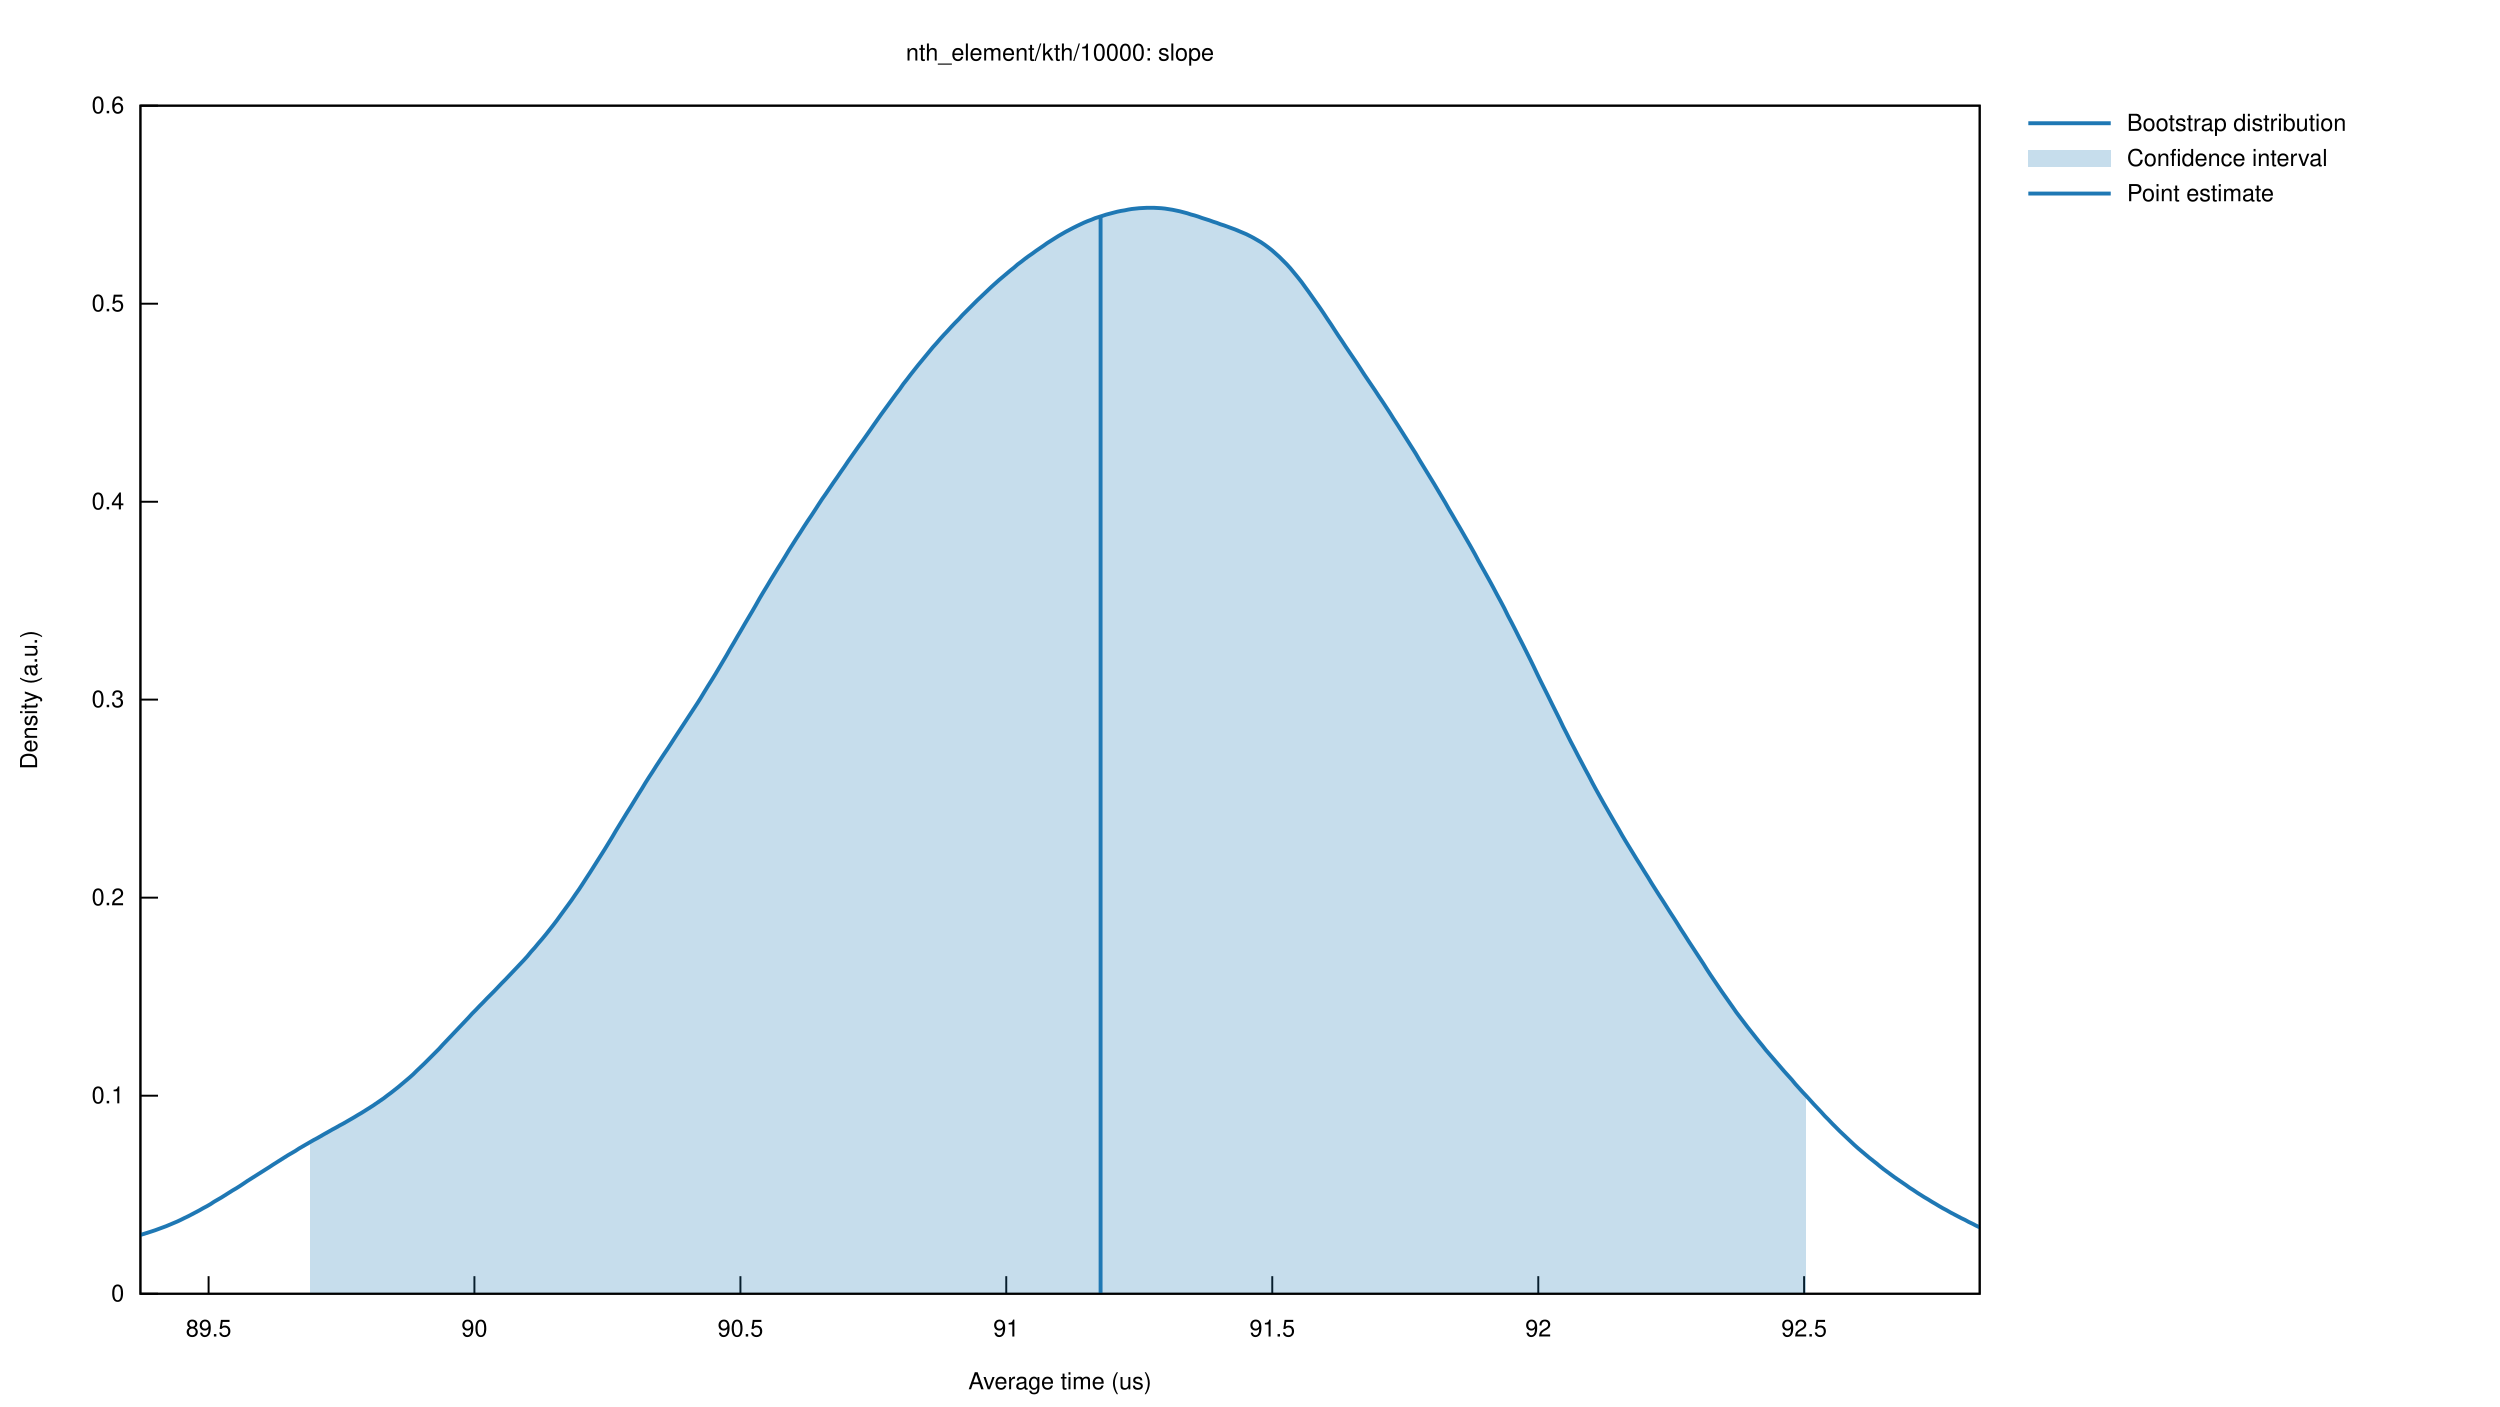
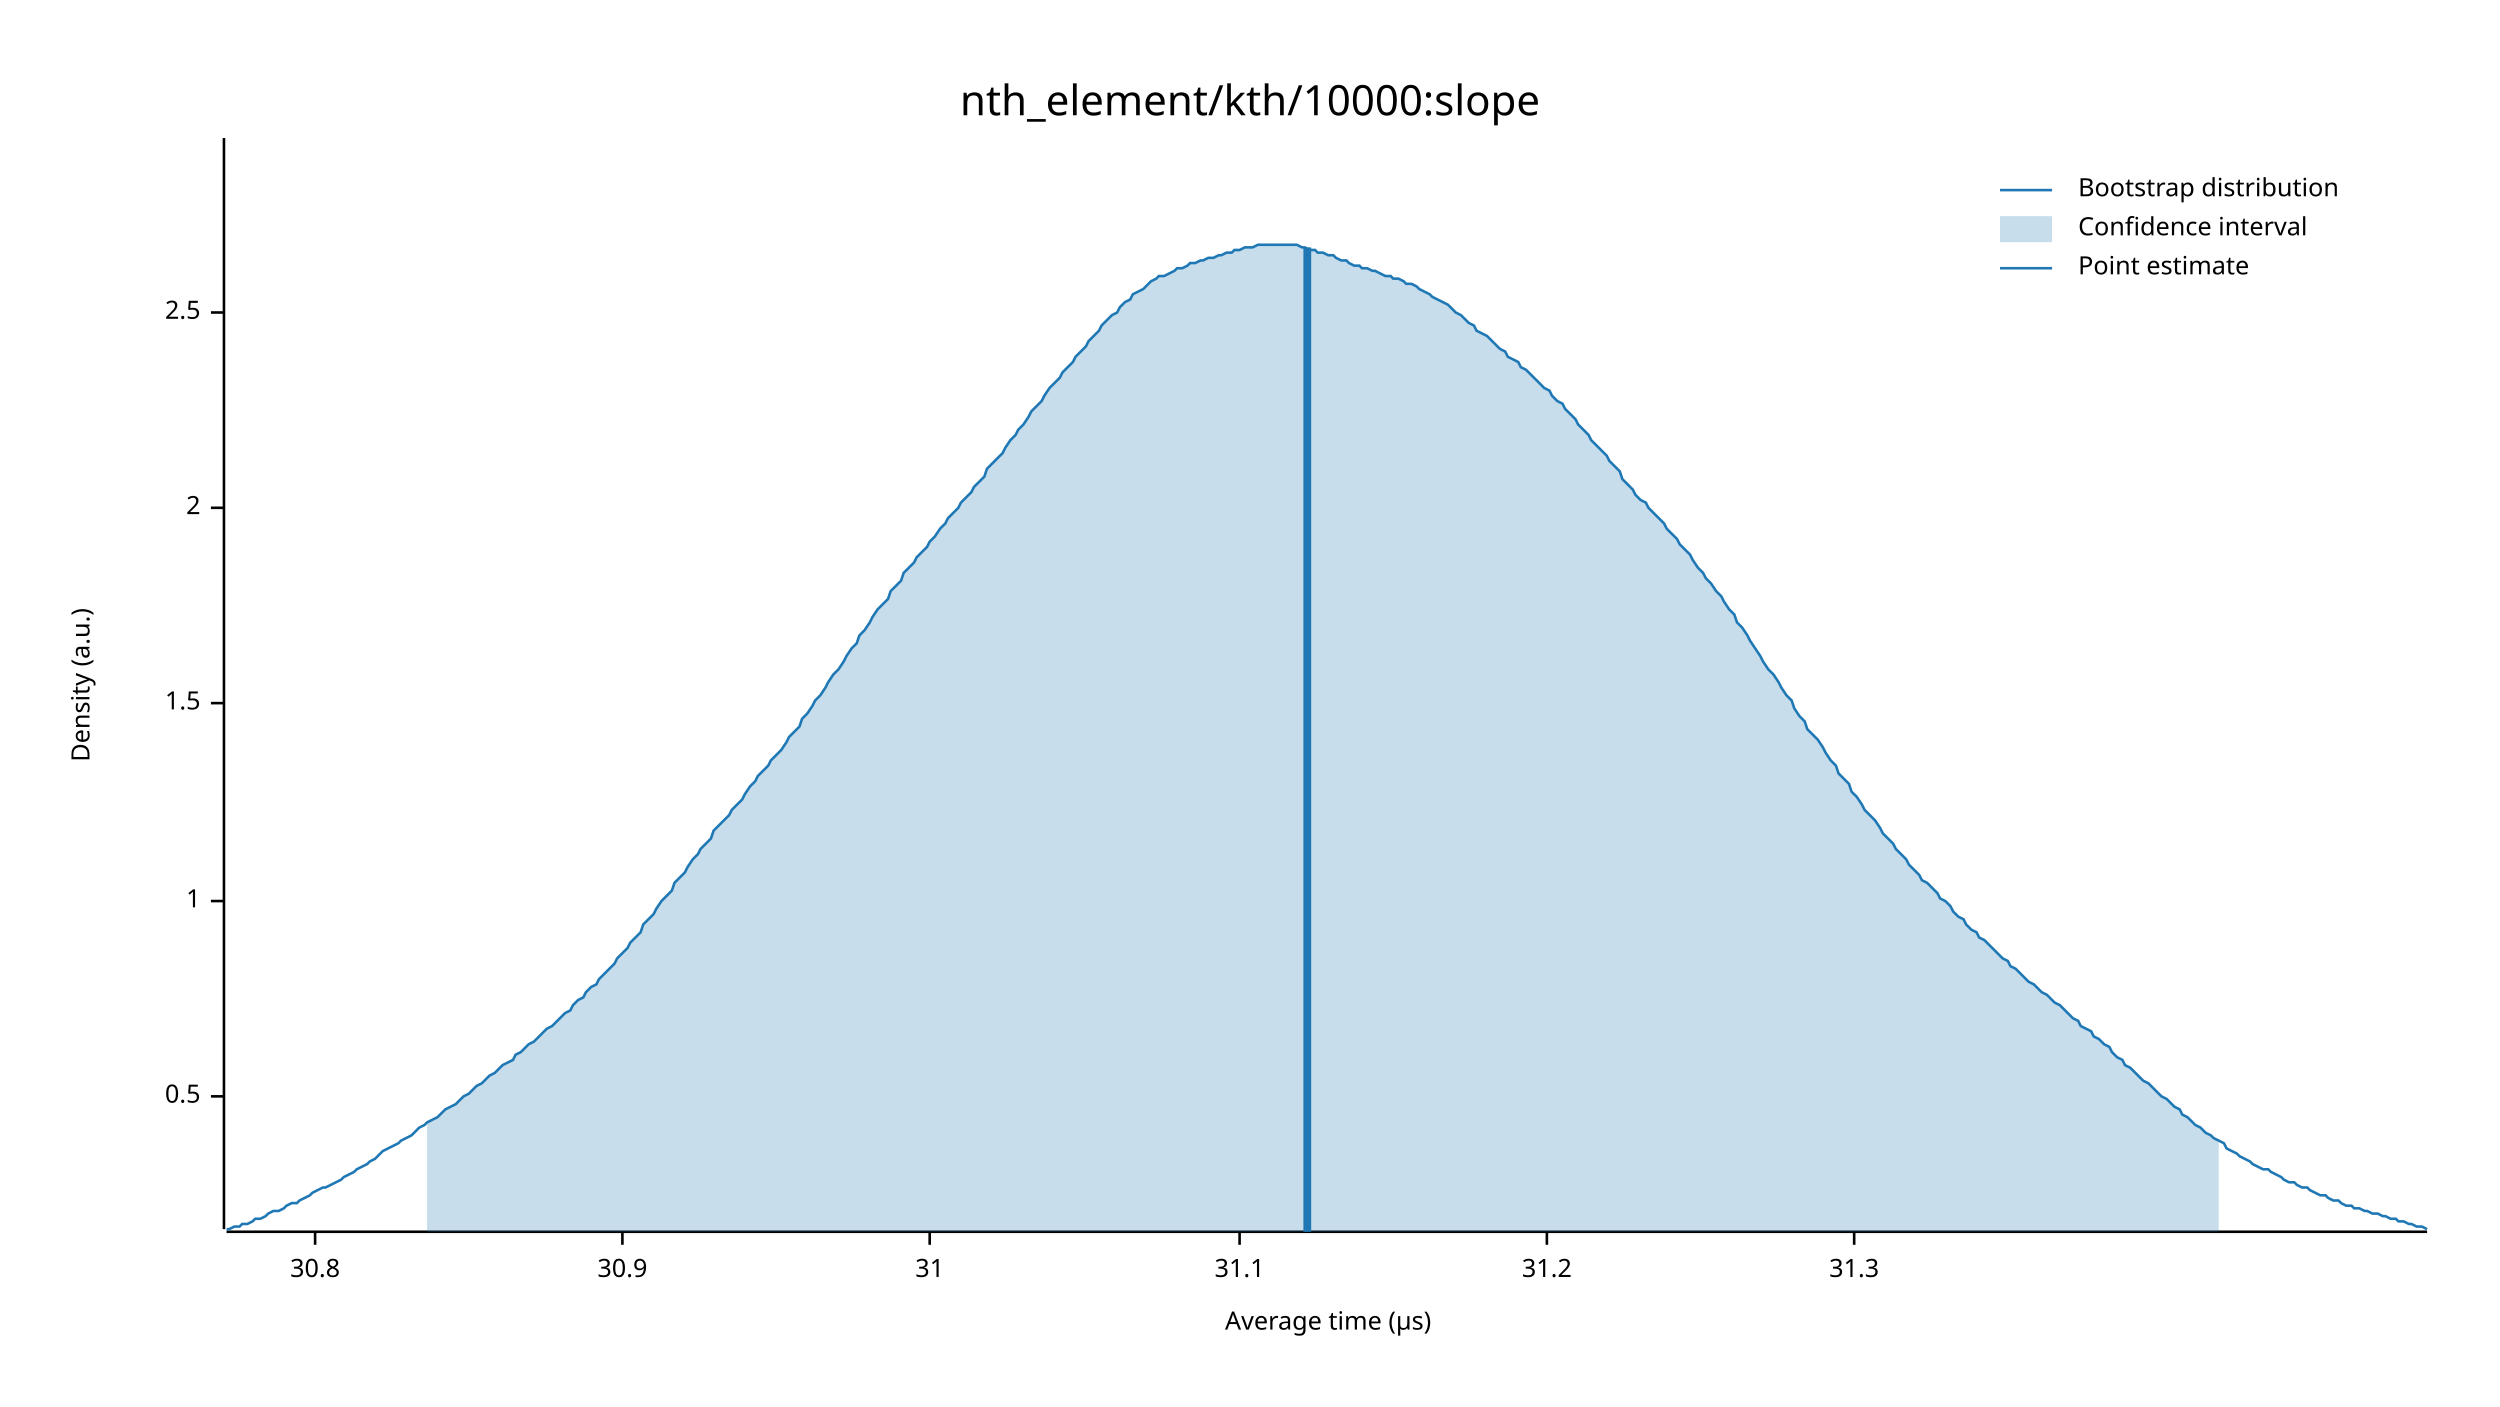
- <svg xmlns="http://www.w3.org/2000/svg" xmlns:xlink="http://www.w3.org/1999/xlink" viewBox="0 0 1280 720">
-   <g id="gnuplot_canvas">
-     <rect x="0" y="0" width="1280" height="720" fill="none" />
-     <defs>
-       <circle id="gpDot" r="0.5" stroke-width="0.5" stroke="currentColor" />
-       <path id="gpPt0" stroke-width="0.222" stroke="currentColor" d="M-1,0 h2 M0,-1 v2" />
-       <path id="gpPt1" stroke-width="0.222" stroke="currentColor" d="M-1,-1 L1,1 M1,-1 L-1,1" />
-       <path id="gpPt2" stroke-width="0.222" stroke="currentColor" d="M-1,0 L1,0 M0,-1 L0,1 M-1,-1 L1,1 M-1,1 L1,-1" />
-       <rect id="gpPt3" stroke-width="0.222" stroke="currentColor" x="-1" y="-1" width="2" height="2" />
-       <rect id="gpPt4" stroke-width="0.222" stroke="currentColor" fill="currentColor" x="-1" y="-1" width="2" height="2" />
-       <circle id="gpPt5" stroke-width="0.222" stroke="currentColor" cx="0" cy="0" r="1" />
-       <use xlink:href="#gpPt5" id="gpPt6" fill="currentColor" stroke="none" />
-       <path id="gpPt7" stroke-width="0.222" stroke="currentColor" d="M0,-1.33 L-1.33,0.67 L1.33,0.67 z" />
-       <use xlink:href="#gpPt7" id="gpPt8" fill="currentColor" stroke="none" />
-       <use xlink:href="#gpPt7" id="gpPt9" stroke="currentColor" transform="rotate(180)" />
-       <use xlink:href="#gpPt9" id="gpPt10" fill="currentColor" stroke="none" />
-       <use xlink:href="#gpPt3" id="gpPt11" stroke="currentColor" transform="rotate(45)" />
-       <use xlink:href="#gpPt11" id="gpPt12" fill="currentColor" stroke="none" />
-       <path id="gpPt13" stroke-width="0.222" stroke="currentColor" d="M0,1.330 L1.265,0.411 L0.782,-1.067 L-0.782,-1.076 L-1.265,0.411 z" />
-       <use xlink:href="#gpPt13" id="gpPt14" fill="currentColor" stroke="none" />
-       <filter id="textbox" filterUnits="objectBoundingBox" x="0" y="0" height="1" width="1">
-         <feFlood flood-color="white" flood-opacity="1" result="bgnd" />
-         <feComposite in="SourceGraphic" in2="bgnd" operator="atop" />
-       </filter>
-       <filter id="greybox" filterUnits="objectBoundingBox" x="0" y="0" height="1" width="1">
-         <feFlood flood-color="lightgrey" flood-opacity="1" result="grey" />
-         <feComposite in="SourceGraphic" in2="grey" operator="atop" />
-       </filter>
-     </defs>
-     <g fill="none" color="white" stroke="currentColor" stroke-width="1.00" stroke-linecap="butt" stroke-linejoin="miter">
- </g>
-     <g fill="none" color="black" stroke="currentColor" stroke-width="1.00" stroke-linecap="butt" stroke-linejoin="miter">
-       <path stroke="black" d="M71.9,662.4 L80.9,662.4  " />
-       <g transform="translate(63.6,666.3)" stroke="none" fill="black" font-family="Helvetica" font-size="12.00" text-anchor="end">
-         <text>
-           <tspan font-family="Helvetica"> 0</tspan>
-         </text>
-       </g>
-     </g>
-     <g fill="none" color="black" stroke="currentColor" stroke-width="1.00" stroke-linecap="butt" stroke-linejoin="miter">
-       <path stroke="black" d="M71.9,561.0 L80.9,561.0  " />
-       <g transform="translate(63.6,564.9)" stroke="none" fill="black" font-family="Helvetica" font-size="12.00" text-anchor="end">
-         <text>
-           <tspan font-family="Helvetica"> 0.1</tspan>
-         </text>
-       </g>
-     </g>
-     <g fill="none" color="black" stroke="currentColor" stroke-width="1.00" stroke-linecap="butt" stroke-linejoin="miter">
-       <path stroke="black" d="M71.9,459.6 L80.9,459.6  " />
-       <g transform="translate(63.6,463.5)" stroke="none" fill="black" font-family="Helvetica" font-size="12.00" text-anchor="end">
-         <text>
-           <tspan font-family="Helvetica"> 0.2</tspan>
-         </text>
-       </g>
-     </g>
-     <g fill="none" color="black" stroke="currentColor" stroke-width="1.00" stroke-linecap="butt" stroke-linejoin="miter">
-       <path stroke="black" d="M71.9,358.2 L80.9,358.2  " />
-       <g transform="translate(63.6,362.1)" stroke="none" fill="black" font-family="Helvetica" font-size="12.00" text-anchor="end">
-         <text>
-           <tspan font-family="Helvetica"> 0.3</tspan>
-         </text>
-       </g>
-     </g>
-     <g fill="none" color="black" stroke="currentColor" stroke-width="1.00" stroke-linecap="butt" stroke-linejoin="miter">
-       <path stroke="black" d="M71.9,256.9 L80.9,256.9  " />
-       <g transform="translate(63.6,260.8)" stroke="none" fill="black" font-family="Helvetica" font-size="12.00" text-anchor="end">
-         <text>
-           <tspan font-family="Helvetica"> 0.4</tspan>
-         </text>
-       </g>
-     </g>
-     <g fill="none" color="black" stroke="currentColor" stroke-width="1.00" stroke-linecap="butt" stroke-linejoin="miter">
-       <path stroke="black" d="M71.9,155.5 L80.9,155.5  " />
-       <g transform="translate(63.6,159.4)" stroke="none" fill="black" font-family="Helvetica" font-size="12.00" text-anchor="end">
-         <text>
-           <tspan font-family="Helvetica"> 0.5</tspan>
-         </text>
-       </g>
-     </g>
-     <g fill="none" color="black" stroke="currentColor" stroke-width="1.00" stroke-linecap="butt" stroke-linejoin="miter">
-       <path stroke="black" d="M71.9,54.1 L80.9,54.1  " />
-       <g transform="translate(63.6,58.0)" stroke="none" fill="black" font-family="Helvetica" font-size="12.00" text-anchor="end">
-         <text>
-           <tspan font-family="Helvetica"> 0.6</tspan>
-         </text>
-       </g>
-     </g>
-     <g fill="none" color="black" stroke="currentColor" stroke-width="1.00" stroke-linecap="butt" stroke-linejoin="miter">
-       <path stroke="black" d="M106.8,662.4 L106.8,653.4  " />
-       <g transform="translate(106.8,684.3)" stroke="none" fill="black" font-family="Helvetica" font-size="12.00" text-anchor="middle">
-         <text>
-           <tspan font-family="Helvetica"> 89.5</tspan>
-         </text>
-       </g>
-     </g>
-     <g fill="none" color="black" stroke="currentColor" stroke-width="1.00" stroke-linecap="butt" stroke-linejoin="miter">
-       <path stroke="black" d="M242.9,662.4 L242.9,653.4  " />
-       <g transform="translate(242.9,684.3)" stroke="none" fill="black" font-family="Helvetica" font-size="12.00" text-anchor="middle">
-         <text>
-           <tspan font-family="Helvetica"> 90</tspan>
-         </text>
-       </g>
-     </g>
-     <g fill="none" color="black" stroke="currentColor" stroke-width="1.00" stroke-linecap="butt" stroke-linejoin="miter">
-       <path stroke="black" d="M379.1,662.4 L379.1,653.4  " />
-       <g transform="translate(379.1,684.3)" stroke="none" fill="black" font-family="Helvetica" font-size="12.00" text-anchor="middle">
-         <text>
-           <tspan font-family="Helvetica"> 90.5</tspan>
-         </text>
-       </g>
-     </g>
-     <g fill="none" color="black" stroke="currentColor" stroke-width="1.00" stroke-linecap="butt" stroke-linejoin="miter">
-       <path stroke="black" d="M515.2,662.4 L515.2,653.4  " />
-       <g transform="translate(515.2,684.3)" stroke="none" fill="black" font-family="Helvetica" font-size="12.00" text-anchor="middle">
-         <text>
-           <tspan font-family="Helvetica"> 91</tspan>
-         </text>
-       </g>
-     </g>
-     <g fill="none" color="black" stroke="currentColor" stroke-width="1.00" stroke-linecap="butt" stroke-linejoin="miter">
-       <path stroke="black" d="M651.4,662.4 L651.4,653.4  " />
-       <g transform="translate(651.4,684.3)" stroke="none" fill="black" font-family="Helvetica" font-size="12.00" text-anchor="middle">
-         <text>
-           <tspan font-family="Helvetica"> 91.5</tspan>
-         </text>
-       </g>
-     </g>
-     <g fill="none" color="black" stroke="currentColor" stroke-width="1.00" stroke-linecap="butt" stroke-linejoin="miter">
-       <path stroke="black" d="M787.6,662.4 L787.6,653.4  " />
-       <g transform="translate(787.6,684.3)" stroke="none" fill="black" font-family="Helvetica" font-size="12.00" text-anchor="middle">
-         <text>
-           <tspan font-family="Helvetica"> 92</tspan>
-         </text>
-       </g>
-     </g>
-     <g fill="none" color="black" stroke="currentColor" stroke-width="1.00" stroke-linecap="butt" stroke-linejoin="miter">
-       <path stroke="black" d="M923.7,662.4 L923.7,653.4  " />
-       <g transform="translate(923.7,684.3)" stroke="none" fill="black" font-family="Helvetica" font-size="12.00" text-anchor="middle">
-         <text>
-           <tspan font-family="Helvetica"> 92.5</tspan>
-         </text>
-       </g>
-     </g>
-     <g fill="none" color="black" stroke="currentColor" stroke-width="1.00" stroke-linecap="butt" stroke-linejoin="miter">
- </g>
-     <g fill="none" color="black" stroke="currentColor" stroke-width="1.00" stroke-linecap="butt" stroke-linejoin="miter">
-       <path stroke="black" d="M71.9,54.1 L71.9,662.4 L1013.6,662.4 L1013.6,54.1 L71.9,54.1 Z  " />
-     </g>
-     <g fill="none" color="black" stroke="currentColor" stroke-width="1.00" stroke-linecap="butt" stroke-linejoin="miter">
-       <g transform="translate(19.0,358.3) rotate(270)" stroke="none" fill="black" font-family="Helvetica" font-size="12.00" text-anchor="middle">
-         <text>
-           <tspan font-family="Helvetica">Density (a.u.)</tspan>
-         </text>
-       </g>
-     </g>
-     <g fill="none" color="black" stroke="currentColor" stroke-width="1.00" stroke-linecap="butt" stroke-linejoin="miter">
-       <g transform="translate(542.7,711.3)" stroke="none" fill="black" font-family="Helvetica" font-size="12.00" text-anchor="middle">
-         <text>
-           <tspan font-family="Helvetica">Average time (us)</tspan>
-         </text>
-       </g>
-     </g>
-     <g fill="none" color="black" stroke="currentColor" stroke-width="1.00" stroke-linecap="butt" stroke-linejoin="miter">
- </g>
-     <g id="gnuplot_plot_1">
-       <g fill="none" color="white" stroke="currentColor" stroke-width="2.00" stroke-linecap="butt" stroke-linejoin="miter">
- </g>
-       <g fill="none" color="black" stroke="currentColor" stroke-width="2.00" stroke-linecap="butt" stroke-linejoin="miter">
-         <g transform="translate(1089.0,67.0)" stroke="none" fill="black" font-family="Helvetica" font-size="12.00" text-anchor="start">
-           <text>
-             <tspan font-family="Helvetica">Bootstrap distribution</tspan>
-           </text>
-         </g>
-       </g>
-       <g fill="none" color="black" stroke="currentColor" stroke-width="2.00" stroke-linecap="butt" stroke-linejoin="miter">
-         <path stroke="rgb( 31, 120, 180)" d="M1038.5,63.1 L1080.7,63.1 M71.9,632.3 L73.8,631.7 L75.7,631.1 L77.6,630.5 L79.4,629.9 L81.3,629.2   L83.2,628.5 L85.1,627.8 L87.0,627.0 L88.9,626.2 L90.8,625.4 L92.7,624.5 L94.5,623.6 L96.4,622.7   L98.3,621.7 L100.2,620.7 L102.1,619.7 L104.0,618.6 L105.9,617.6 L107.8,616.5 L109.6,615.3 L111.5,614.2   L113.4,613.1 L115.3,611.9 L117.2,610.7 L119.1,609.5 L121.0,608.4 L122.9,607.2 L124.7,606.0 L126.6,604.7   L128.5,603.5 L130.4,602.3 L132.3,601.1 L134.2,599.9 L136.1,598.7 L138.0,597.5 L139.8,596.3 L141.7,595.1   L143.6,593.9 L145.5,592.7 L147.4,591.5 L149.3,590.4 L151.2,589.3 L153.0,588.1 L154.9,587.0 L156.8,585.9   L158.7,584.8 L160.6,583.7 L162.5,582.7 L164.4,581.6 L166.3,580.5 L168.1,579.5 L170.0,578.4 L171.9,577.4   L173.8,576.3 L175.7,575.3 L177.6,574.2 L179.5,573.1 L181.4,572.0 L183.2,570.9 L185.1,569.8 L187.0,568.6   L188.9,567.4 L190.8,566.2 L192.7,564.9 L194.6,563.6 L196.5,562.3 L198.3,560.9 L200.2,559.5 L202.1,558.0   L204.0,556.5 L205.9,554.9 L207.8,553.3 L209.7,551.7 L211.6,550.0 L213.4,548.2 L215.3,546.4 L217.2,544.6   L219.1,542.7 L221.0,540.8 L222.9,538.9 L224.8,537.0 L226.6,535.0 L228.5,533.0 L230.4,531.0 L232.3,529.0   L234.2,527.0 L236.1,525.0 L238.0,523.0 L239.9,521.0 L241.7,519.0 L243.6,517.1 L245.5,515.1 L247.4,513.2   L249.3,511.2 L251.2,509.3 L253.1,507.4 L255.0,505.4 L256.8,503.5 L258.7,501.6 L260.6,499.6 L262.5,497.6   L264.4,495.6 L266.3,493.6 L268.2,491.6 L270.1,489.5 L271.9,487.3 L273.8,485.2 L275.7,482.9 L277.6,480.7   L279.5,478.4 L281.4,476.0 L283.3,473.6 L285.2,471.1 L287.0,468.6 L288.9,466.0 L290.8,463.4 L292.7,460.8   L294.6,458.0 L296.5,455.3 L298.4,452.4 L300.2,449.6 L302.1,446.7 L304.0,443.7 L305.9,440.7 L307.8,437.7   L309.7,434.7 L311.6,431.6 L313.5,428.5 L315.3,425.4 L317.2,422.3 L319.1,419.2 L321.0,416.1 L322.9,413.1   L324.8,410.0 L326.7,406.9 L328.6,403.9 L330.4,400.9 L332.3,397.9 L334.2,395.0 L336.1,392.0 L338.0,389.1   L339.9,386.2 L341.8,383.4 L343.7,380.5 L345.5,377.7 L347.4,374.8 L349.3,371.9 L351.2,369.0 L353.1,366.1   L355.0,363.2 L356.9,360.3 L358.8,357.3 L360.6,354.3 L362.5,351.2 L364.4,348.2 L366.3,345.1 L368.2,341.9   L370.1,338.7 L372.0,335.5 L373.8,332.3 L375.7,329.1 L377.6,325.8 L379.5,322.6 L381.4,319.3 L383.3,316.1   L385.2,312.9 L387.1,309.6 L388.9,306.4 L390.8,303.2 L392.7,300.1 L394.6,296.9 L396.5,293.8 L398.4,290.7   L400.3,287.7 L402.2,284.6 L404.0,281.6 L405.9,278.6 L407.8,275.6 L409.7,272.7 L411.6,269.7 L413.5,266.8   L415.4,264.0 L417.3,261.1 L419.1,258.3 L421.0,255.4 L422.9,252.7 L424.8,249.9 L426.7,247.1 L428.6,244.4   L430.5,241.6 L432.4,238.9 L434.2,236.2 L436.1,233.5 L438.0,230.8 L439.9,228.1 L441.8,225.5 L443.7,222.8   L445.6,220.1 L447.4,217.5 L449.3,214.8 L451.2,212.1 L453.1,209.5 L455.0,206.9 L456.9,204.3 L458.8,201.7   L460.7,199.2 L462.5,196.6 L464.4,194.2 L466.3,191.7 L468.2,189.3 L470.1,186.9 L472.0,184.6 L473.9,182.3   L475.8,180.0 L477.6,177.8 L479.5,175.7 L481.4,173.5 L483.3,171.4 L485.2,169.4 L487.1,167.3 L489.0,165.3   L490.9,163.4 L492.7,161.4 L494.6,159.5 L496.5,157.6 L498.4,155.7 L500.3,153.8 L502.2,152.0 L504.1,150.2   L506.0,148.4 L507.8,146.7 L509.7,145.0 L511.6,143.3 L513.5,141.7 L515.4,140.1 L517.3,138.5 L519.2,137.0   L521.0,135.4 L522.9,134.0 L524.8,132.5 L526.7,131.1 L528.6,129.8 L530.5,128.4 L532.4,127.1 L534.3,125.8   L536.1,124.5 L538.0,123.3 L539.9,122.1 L541.8,120.9 L543.7,119.8 L545.6,118.7 L547.5,117.7 L549.4,116.7   L551.2,115.8 L553.1,114.9 L555.0,114.0 L556.9,113.2 L558.8,112.5 L560.7,111.7 L562.6,111.1 L564.5,110.5   L566.3,109.9 L568.2,109.4 L570.1,108.9 L572.0,108.4 L573.9,108.0 L575.8,107.7 L577.7,107.3 L579.5,107.0   L581.4,106.8 L583.3,106.6 L585.2,106.5 L587.1,106.4 L589.0,106.4 L590.9,106.4 L592.8,106.5 L594.6,106.6   L596.5,106.8 L598.4,107.1 L600.3,107.4 L602.2,107.8 L604.1,108.2 L606.0,108.7 L607.9,109.2 L609.7,109.8   L611.6,110.3 L613.5,110.9 L615.4,111.6 L617.3,112.2 L619.2,112.8 L621.1,113.5 L623.0,114.1 L624.8,114.8   L626.7,115.4 L628.6,116.1 L630.5,116.8 L632.4,117.5 L634.3,118.3 L636.2,119.1 L638.1,119.9 L639.9,120.8   L641.8,121.8 L643.7,122.9 L645.6,124.0 L647.5,125.3 L649.4,126.7 L651.3,128.2 L653.1,129.8 L655.0,131.5   L656.9,133.4 L658.8,135.3 L660.7,137.4 L662.6,139.7 L664.5,142.0 L666.4,144.4 L668.2,146.9 L670.1,149.5   L672.0,152.2 L673.9,154.9 L675.8,157.6 L677.7,160.4 L679.6,163.3 L681.5,166.1 L683.3,168.9 L685.2,171.8   L687.1,174.6 L689.0,177.5 L690.9,180.3 L692.8,183.1 L694.7,185.9 L696.6,188.8 L698.4,191.6 L700.3,194.4   L702.2,197.2 L704.1,200.0 L706.0,202.9 L707.9,205.7 L709.8,208.6 L711.7,211.5 L713.5,214.4 L715.4,217.3   L717.3,220.3 L719.2,223.3 L721.1,226.3 L723.0,229.3 L724.9,232.3 L726.7,235.4 L728.6,238.5 L730.5,241.6   L732.4,244.7 L734.3,247.8 L736.2,251.0 L738.1,254.2 L740.0,257.4 L741.8,260.6 L743.7,263.8 L745.6,267.1   L747.5,270.3 L749.4,273.6 L751.3,276.9 L753.2,280.2 L755.1,283.6 L756.9,287.0 L758.8,290.4 L760.7,293.8   L762.6,297.2 L764.5,300.7 L766.4,304.3 L768.3,307.8 L770.2,311.4 L772.0,315.1 L773.9,318.7 L775.8,322.4   L777.7,326.2 L779.6,329.9 L781.5,333.7 L783.4,337.5 L785.3,341.4 L787.1,345.2 L789.0,349.1 L790.9,352.9   L792.8,356.7 L794.7,360.6 L796.6,364.4 L798.5,368.2 L800.3,372.0 L802.2,375.7 L804.1,379.5 L806.0,383.1   L807.9,386.8 L809.8,390.4 L811.7,394.0 L813.6,397.5 L815.4,401.0 L817.3,404.5 L819.2,407.9 L821.1,411.3   L823.0,414.6 L824.9,417.9 L826.8,421.2 L828.7,424.4 L830.5,427.6 L832.4,430.8 L834.3,433.9 L836.2,437.0   L838.1,440.1 L840.0,443.1 L841.9,446.2 L843.8,449.2 L845.6,452.2 L847.5,455.2 L849.4,458.2 L851.3,461.1   L853.2,464.1 L855.1,467.1 L857.0,470.0 L858.9,473.0 L860.7,475.9 L862.6,478.8 L864.5,481.8 L866.4,484.7   L868.3,487.6 L870.2,490.5 L872.1,493.4 L873.9,496.3 L875.8,499.2 L877.7,502.0 L879.6,504.8 L881.5,507.6   L883.4,510.3 L885.3,513.0 L887.2,515.7 L889.0,518.3 L890.9,520.8 L892.8,523.3 L894.7,525.8 L896.6,528.2   L898.5,530.6 L900.4,533.0 L902.3,535.3 L904.1,537.6 L906.0,539.8 L907.9,542.0 L909.8,544.2 L911.7,546.4   L913.6,548.6 L915.5,550.7 L917.4,552.8 L919.2,555.0 L921.1,557.1 L923.0,559.2 L924.9,561.2 L926.8,563.3   L928.7,565.4 L930.6,567.4 L932.5,569.4 L934.3,571.4 L936.2,573.3 L938.1,575.3 L940.0,577.2 L941.9,579.1   L943.8,580.9 L945.7,582.7 L947.5,584.4 L949.4,586.2 L951.3,587.9 L953.2,589.5 L955.1,591.1 L957.0,592.7   L958.9,594.2 L960.8,595.7 L962.6,597.2 L964.5,598.7 L966.4,600.1 L968.3,601.5 L970.2,602.9 L972.1,604.2   L974.0,605.5 L975.9,606.8 L977.7,608.1 L979.6,609.3 L981.5,610.6 L983.4,611.8 L985.3,613.0 L987.2,614.1   L989.1,615.3 L991.0,616.4 L992.8,617.5 L994.7,618.6 L996.6,619.6 L998.5,620.7 L1000.4,621.7 L1002.3,622.7   L1004.2,623.7 L1006.1,624.6 L1007.9,625.6 L1009.8,626.5 L1011.7,627.5 L1013.6,628.4  " />
-       </g>
-     </g>
-     <g id="gnuplot_plot_2">
-       <g fill="none" color="white" stroke="rgb( 31, 120, 180)" stroke-width="1.00" stroke-linecap="butt" stroke-linejoin="miter">
- </g>
-       <g fill="none" color="black" stroke="currentColor" stroke-width="1.00" stroke-linecap="butt" stroke-linejoin="miter">
-         <g transform="translate(1089.0,85.0)" stroke="none" fill="black" font-family="Helvetica" font-size="12.00" text-anchor="start">
-           <text>
-             <tspan font-family="Helvetica">Confidence interval</tspan>
-           </text>
-         </g>
-       </g>
-       <g fill="none" color="black" stroke="currentColor" stroke-width="1.00" stroke-linecap="butt" stroke-linejoin="miter">
-         <g stroke="none" shape-rendering="crispEdges">
-           <polygon fill="rgb( 31, 120, 180)" fill-opacity="0.25" points="1038.5,85.6 1080.7,85.6 1080.7,76.6 1038.5,76.6 " />
-           <polygon fill="rgb( 31, 120, 180)" fill-opacity="0.25" points="158.7,584.8 160.6,583.7 162.5,582.7 164.4,581.6 166.3,580.5 168.1,579.5 170.0,578.4 171.9,577.4 173.8,576.3 175.7,575.3 177.6,574.2 179.5,573.1 181.4,572.0 183.2,570.9 185.1,569.8 187.0,568.6 188.9,567.4 190.8,566.2 192.7,564.9 194.6,563.6 196.5,562.3 198.3,560.9 200.2,559.5 202.1,558.0 204.0,556.5 205.9,554.9 207.8,553.3 209.7,551.7 211.6,550.0 213.4,548.2 215.3,546.4 217.2,544.6 219.1,542.7 221.0,540.8 222.9,538.9 224.8,537.0 226.6,535.0 228.5,533.0 230.4,531.0 232.3,529.0 234.2,527.0 236.1,525.0 238.0,523.0 239.9,521.0 241.7,519.0 243.6,517.1 245.5,515.1 247.4,513.2 249.3,511.2 251.2,509.3 253.1,507.4 255.0,505.4 256.8,503.5 258.7,501.6 260.6,499.6 262.5,497.6 264.4,495.6 266.3,493.6 268.2,491.6 270.1,489.5 271.9,487.3 273.8,485.2 275.7,482.9 277.6,480.7 279.5,478.4 281.4,476.0 283.3,473.6 285.2,471.1 287.0,468.6 288.9,466.0 290.8,463.4 292.7,460.8 294.6,458.0 296.5,455.3 298.4,452.4 300.2,449.6 302.1,446.7 304.0,443.7 305.9,440.7 307.8,437.7 309.7,434.7 311.6,431.6 313.5,428.5 315.3,425.4 317.2,422.3 319.1,419.2 321.0,416.1 322.9,413.1 324.8,410.0 326.7,406.9 328.6,403.9 330.4,400.9 332.3,397.9 334.2,395.0 336.1,392.0 338.0,389.1 339.9,386.2 341.8,383.4 343.7,380.5 345.5,377.7 347.4,374.8 349.3,371.9 351.2,369.0 353.1,366.1 355.0,363.2 356.9,360.3 358.8,357.3 360.6,354.3 362.5,351.2 364.4,348.2 366.3,345.1 368.2,341.9 370.1,338.7 372.0,335.5 373.8,332.3 375.7,329.1 377.6,325.8 379.5,322.6 381.4,319.3 383.3,316.1 385.2,312.9 387.1,309.6 388.9,306.4 390.8,303.2 392.7,300.1 394.6,296.9 396.5,293.8 398.4,290.7 400.3,287.7 402.2,284.6 404.0,281.6 405.9,278.6 407.8,275.6 409.7,272.7 411.6,269.7 413.5,266.8 415.4,264.0 417.3,261.1 419.1,258.3 421.0,255.4 422.9,252.7 424.8,249.9 426.7,247.1 428.6,244.4 430.5,241.6 432.4,238.9 434.2,236.2 436.1,233.5 438.0,230.8 439.9,228.1 441.8,225.5 443.7,222.8 445.6,220.1 447.4,217.5 449.3,214.8 451.2,212.1 453.1,209.5 455.0,206.9 456.9,204.3 458.8,201.7 460.7,199.2 462.5,196.6 464.4,194.2 466.3,191.7 468.2,189.3 470.1,186.9 472.0,184.6 473.9,182.3 475.8,180.0 477.6,177.8 479.5,175.7 481.4,173.5 483.3,171.4 485.2,169.4 487.1,167.3 489.0,165.3 490.9,163.4 492.7,161.4 494.6,159.5 496.5,157.6 498.4,155.7 500.3,153.8 502.2,152.0 504.1,150.2 506.0,148.4 507.8,146.7 509.7,145.0 511.6,143.3 513.5,141.7 515.4,140.1 517.3,138.5 519.2,137.0 521.0,135.4 522.9,134.0 524.8,132.5 526.7,131.1 528.6,129.8 530.5,128.4 532.4,127.1 534.3,125.8 536.1,124.5 538.0,123.3 539.9,122.1 541.8,120.9 543.7,119.8 545.6,118.7 547.5,117.7 549.4,116.7 551.2,115.8 553.1,114.9 555.0,114.0 556.9,113.2 558.8,112.5 560.7,111.7 562.6,111.1 564.5,110.5 566.3,109.9 568.2,109.4 570.1,108.9 572.0,108.4 573.9,108.0 575.8,107.7 577.7,107.3 579.5,107.0 581.4,106.8 583.3,106.6 585.2,106.5 587.1,106.4 589.0,106.4 590.9,106.4 592.8,106.5 594.6,106.6 596.5,106.8 598.4,107.1 600.3,107.4 602.2,107.8 604.1,108.2 606.0,108.7 607.9,109.2 609.7,109.8 611.6,110.3 613.5,110.9 615.4,111.6 617.3,112.2 619.2,112.8 621.1,113.5 623.0,114.1 624.8,114.8 626.7,115.4 628.6,116.1 630.5,116.8 632.4,117.5 634.3,118.3 636.2,119.1 638.1,119.9 639.9,120.8 641.8,121.8 643.7,122.9 645.6,124.0 647.5,125.3 649.4,126.7 651.3,128.2 653.1,129.8 655.0,131.5 656.9,133.4 658.8,135.3 660.7,137.4 662.6,139.7 664.5,142.0 666.4,144.4 668.2,146.9 670.1,149.5 672.0,152.2 673.9,154.9 675.8,157.6 677.7,160.4 679.6,163.3 681.5,166.1 683.3,168.9 685.2,171.8 687.1,174.6 689.0,177.5 690.9,180.3 692.8,183.1 694.7,185.9 696.6,188.8 698.4,191.6 700.3,194.4 702.2,197.2 704.1,200.0 706.0,202.9 707.9,205.7 709.8,208.6 711.7,211.5 713.5,214.4 715.4,217.3 717.3,220.3 719.2,223.3 721.1,226.3 723.0,229.3 724.9,232.3 726.7,235.4 728.6,238.5 730.5,241.6 732.4,244.7 734.3,247.8 736.2,251.0 738.1,254.2 740.0,257.4 741.8,260.6 743.7,263.8 745.6,267.1 747.5,270.3 749.4,273.6 751.3,276.9 753.2,280.2 755.1,283.6 756.9,287.0 758.8,290.4 760.7,293.8 762.6,297.2 764.5,300.7 766.4,304.3 768.3,307.8 770.2,311.4 772.0,315.1 773.9,318.7 775.8,322.4 777.7,326.2 779.6,329.9 781.5,333.7 783.4,337.5 785.3,341.4 787.1,345.2 789.0,349.1 790.9,352.9 792.8,356.7 794.7,360.6 796.6,364.4 798.5,368.2 800.3,372.0 802.2,375.7 804.1,379.5 806.0,383.1 807.9,386.8 809.8,390.4 811.7,394.0 813.6,397.5 815.4,401.0 817.3,404.5 819.2,407.9 821.1,411.3 823.0,414.6 824.9,417.9 826.8,421.2 828.7,424.4 830.5,427.6 832.4,430.8 834.3,433.9 836.2,437.0 838.1,440.1 840.0,443.1 841.9,446.2 843.8,449.2 845.6,452.2 847.5,455.2 849.4,458.2 851.3,461.1 853.2,464.1 855.1,467.1 857.0,470.0 858.9,473.0 860.7,475.9 862.6,478.8 864.5,481.8 866.4,484.7 868.3,487.6 870.2,490.5 872.1,493.4 873.9,496.3 875.8,499.2 877.7,502.0 879.6,504.8 881.5,507.6 883.4,510.3 885.3,513.0 887.2,515.7 889.0,518.3 890.9,520.8 892.8,523.3 894.7,525.8 896.6,528.2 898.5,530.6 900.4,533.0 902.3,535.3 904.1,537.6 906.0,539.8 907.9,542.0 909.8,544.2 911.7,546.4 913.6,548.6 915.5,550.7 917.4,552.8 919.2,555.0 921.1,557.1 923.0,559.2 924.9,561.2 924.9,662.4 923.0,662.4 921.1,662.4 919.2,662.4 917.4,662.4 915.5,662.4 913.6,662.4 911.7,662.4 909.8,662.4 907.9,662.4 906.0,662.4 904.1,662.4 902.3,662.4 900.4,662.4 898.5,662.4 896.6,662.4 894.7,662.4 892.8,662.4 890.9,662.4 889.0,662.4 887.2,662.4 885.3,662.4 883.4,662.4 881.5,662.4 879.6,662.4 877.7,662.4 875.8,662.4 873.9,662.4 872.1,662.4 870.2,662.4 868.3,662.4 866.4,662.4 864.5,662.4 862.6,662.4 860.7,662.4 858.9,662.4 857.0,662.4 855.1,662.4 853.2,662.4 851.3,662.4 849.4,662.4 847.5,662.4 845.6,662.4 843.8,662.4 841.9,662.4 840.0,662.4 838.1,662.4 836.2,662.4 834.3,662.4 832.4,662.4 830.5,662.4 828.7,662.4 826.8,662.4 824.9,662.4 823.0,662.4 821.1,662.4 819.2,662.4 817.3,662.4 815.4,662.4 813.6,662.4 811.7,662.4 809.8,662.4 807.9,662.4 806.0,662.4 804.1,662.4 802.2,662.4 800.3,662.4 798.5,662.4 796.6,662.4 794.7,662.4 792.8,662.4 790.9,662.4 789.0,662.4 787.1,662.4 785.3,662.4 783.4,662.4 781.5,662.4 779.6,662.4 777.7,662.4 775.8,662.4 773.9,662.4 772.0,662.4 770.2,662.4 768.3,662.4 766.4,662.4 764.5,662.4 762.6,662.4 760.7,662.4 758.8,662.4 756.9,662.4 755.1,662.4 753.2,662.4 751.3,662.4 749.4,662.4 747.5,662.4 745.6,662.4 743.7,662.4 741.8,662.4 740.0,662.4 738.1,662.4 736.2,662.4 734.3,662.4 732.4,662.4 730.5,662.4 728.6,662.4 726.7,662.4 724.9,662.4 723.0,662.4 721.1,662.4 719.2,662.4 717.3,662.4 715.4,662.4 713.5,662.4 711.7,662.4 709.8,662.4 707.9,662.4 706.0,662.4 704.1,662.4 702.2,662.4 700.3,662.4 698.4,662.4 696.6,662.4 694.7,662.4 692.8,662.4 690.9,662.4 689.0,662.4 687.1,662.4 685.2,662.4 683.3,662.4 681.5,662.4 679.6,662.4 677.7,662.4 675.8,662.4 673.9,662.4 672.0,662.4 670.1,662.4 668.2,662.4 666.4,662.4 664.5,662.4 662.6,662.4 660.7,662.4 658.8,662.4 656.9,662.4 655.0,662.4 653.1,662.4 651.3,662.4 649.4,662.4 647.5,662.4 645.6,662.4 643.7,662.4 641.8,662.4 639.9,662.4 638.1,662.4 636.2,662.4 634.3,662.4 632.4,662.4 630.5,662.4 628.6,662.4 626.7,662.4 624.8,662.4 623.0,662.4 621.1,662.4 619.2,662.4 617.3,662.4 615.4,662.4 613.5,662.4 611.6,662.4 609.7,662.4 607.9,662.4 606.0,662.4 604.1,662.4 602.2,662.4 600.3,662.4 598.4,662.4 596.5,662.4 594.6,662.4 592.8,662.4 590.9,662.4 589.0,662.4 587.1,662.4 585.2,662.4 583.3,662.4 581.4,662.4 579.5,662.4 577.7,662.4 575.8,662.4 573.9,662.4 572.0,662.4 570.1,662.4 568.2,662.4 566.3,662.4 564.5,662.4 562.6,662.4 560.7,662.4 558.8,662.4 556.9,662.4 555.0,662.4 553.1,662.4 551.2,662.4 549.4,662.4 547.5,662.4 545.6,662.4 543.7,662.4 541.8,662.4 539.9,662.4 538.0,662.4 536.1,662.4 534.3,662.4 532.4,662.4 530.5,662.4 528.6,662.4 526.7,662.4 524.8,662.4 522.9,662.4 521.0,662.4 519.2,662.4 517.3,662.4 515.4,662.4 513.5,662.4 511.6,662.4 509.7,662.4 507.8,662.4 506.0,662.4 504.1,662.4 502.2,662.4 500.3,662.4 498.4,662.4 496.5,662.4 494.6,662.4 492.7,662.4 490.9,662.4 489.0,662.4 487.1,662.4 485.2,662.4 483.3,662.4 481.4,662.4 479.5,662.4 477.6,662.4 475.8,662.4 473.9,662.4 472.0,662.4 470.1,662.4 468.2,662.4 466.3,662.4 464.4,662.4 462.5,662.4 460.7,662.4 458.8,662.4 456.9,662.4 455.0,662.4 453.1,662.4 451.2,662.4 449.3,662.4 447.4,662.4 445.6,662.4 443.7,662.4 441.8,662.4 439.9,662.4 438.0,662.4 436.1,662.4 434.2,662.4 432.4,662.4 430.5,662.4 428.6,662.4 426.7,662.4 424.8,662.4 422.9,662.4 421.0,662.4 419.1,662.4 417.3,662.4 415.4,662.4 413.5,662.4 411.6,662.4 409.7,662.4 407.8,662.4 405.9,662.4 404.0,662.4 402.2,662.4 400.3,662.4 398.4,662.4 396.5,662.4 394.6,662.4 392.7,662.4 390.8,662.4 388.9,662.4 387.1,662.4 385.2,662.4 383.3,662.4 381.4,662.4 379.5,662.4 377.6,662.4 375.7,662.4 373.8,662.4 372.0,662.4 370.1,662.4 368.2,662.4 366.3,662.4 364.4,662.4 362.5,662.4 360.6,662.4 358.8,662.4 356.9,662.4 355.0,662.4 353.1,662.4 351.2,662.4 349.3,662.4 347.4,662.4 345.5,662.4 343.7,662.4 341.8,662.4 339.9,662.4 338.0,662.4 336.1,662.4 334.2,662.4 332.3,662.4 330.4,662.4 328.6,662.4 326.7,662.4 324.8,662.4 322.9,662.4 321.0,662.4 319.1,662.4 317.2,662.4 315.3,662.4 313.5,662.4 311.6,662.4 309.7,662.4 307.8,662.4 305.9,662.4 304.0,662.4 302.1,662.4 300.2,662.4 298.4,662.4 296.5,662.4 294.6,662.4 292.7,662.4 290.8,662.4 288.9,662.4 287.0,662.4 285.2,662.4 283.3,662.4 281.4,662.4 279.5,662.4 277.6,662.4 275.7,662.4 273.8,662.4 271.9,662.4 270.1,662.4 268.2,662.4 266.3,662.4 264.4,662.4 262.5,662.4 260.6,662.4 258.7,662.4 256.8,662.4 255.0,662.4 253.1,662.4 251.2,662.4 249.3,662.4 247.4,662.4 245.5,662.4 243.6,662.4 241.7,662.4 239.9,662.4 238.0,662.4 236.1,662.4 234.2,662.4 232.3,662.4 230.4,662.4 228.5,662.4 226.6,662.4 224.8,662.4 222.9,662.4 221.0,662.4 219.1,662.4 217.2,662.4 215.3,662.4 213.4,662.4 211.6,662.4 209.7,662.4 207.8,662.4 205.9,662.4 204.0,662.4 202.1,662.4 200.2,662.4 198.3,662.4 196.5,662.4 194.6,662.4 192.7,662.4 190.8,662.4 188.9,662.4 187.0,662.4 185.1,662.4 183.2,662.4 181.4,662.4 179.5,662.4 177.6,662.4 175.7,662.4 173.8,662.4 171.9,662.4 170.0,662.4 168.1,662.4 166.3,662.4 164.4,662.4 162.5,662.4 160.6,662.4 158.7,662.4 " />
-         </g>
-       </g>
-     </g>
-     <g id="gnuplot_plot_3">
-       <g fill="none" color="white" stroke="rgb( 31, 120, 180)" stroke-width="2.00" stroke-linecap="butt" stroke-linejoin="miter">
- </g>
-       <g fill="none" color="black" stroke="currentColor" stroke-width="2.00" stroke-linecap="butt" stroke-linejoin="miter">
-         <g transform="translate(1089.0,103.0)" stroke="none" fill="black" font-family="Helvetica" font-size="12.00" text-anchor="start">
-           <text>
-             <tspan font-family="Helvetica">Point estimate</tspan>
-           </text>
-         </g>
-       </g>
-       <g fill="none" color="black" stroke="currentColor" stroke-width="2.00" stroke-linecap="butt" stroke-linejoin="miter">
-         <path stroke="rgb( 31, 120, 180)" d="M1038.5,99.1 L1080.7,99.1 M563.5,662.4 L563.5,110.8  " />
-       </g>
-     </g>
-     <g fill="none" color="black" stroke="currentColor" stroke-width="2.00" stroke-linecap="butt" stroke-linejoin="miter">
- </g>
-     <g fill="none" color="black" stroke="black" stroke-width="1.00" stroke-linecap="butt" stroke-linejoin="miter">
- </g>
-     <g fill="none" color="black" stroke="currentColor" stroke-width="1.00" stroke-linecap="butt" stroke-linejoin="miter">
-       <path stroke="black" d="M71.9,54.1 L71.9,662.4 L1013.6,662.4 L1013.6,54.1 L71.9,54.1 Z  " />
-     </g>
-     <g fill="none" color="black" stroke="currentColor" stroke-width="1.00" stroke-linecap="butt" stroke-linejoin="miter">
-       <g transform="translate(542.7,31.0)" stroke="none" fill="black" font-family="Helvetica" font-size="12.00" text-anchor="middle">
-         <text>
-           <tspan font-family="Helvetica">nth_element/kth/10000: slope</tspan>
-         </text>
-       </g>
-     </g>
-     <g fill="none" color="black" stroke="currentColor" stroke-width="1.00" stroke-linecap="butt" stroke-linejoin="miter">
- </g>
-   </g>
+ <svg xmlns="http://www.w3.org/2000/svg" width="960" height="540" viewBox="0 0 960 540">
+   <text x="480" y="32" dy="0.76em" text-anchor="middle" font-family="sans-serif" font-size="16.129" opacity="1" fill="#000000">
+ nth_element/kth/10000:slope
+ </text>
+   <text x="27" y="263" dy="0.76em" text-anchor="middle" font-family="sans-serif" font-size="9.677" opacity="1" fill="#000000" transform="rotate(270, 27, 263)">
+ Density (a.u.)
+ </text>
+   <text x="510" y="513" dy="-0.5ex" text-anchor="middle" font-family="sans-serif" font-size="9.677" opacity="1" fill="#000000">
+ Average time (µs)
+ </text>
+   <polyline fill="none" opacity="1" stroke="#000000" stroke-width="1" points="86,53 86,472 " />
+   <text x="77" y="421" dy="0.5ex" text-anchor="end" font-family="sans-serif" font-size="9.677" opacity="1" fill="#000000">
+ 0.5
+ </text>
+   <polyline fill="none" opacity="1" stroke="#000000" stroke-width="1" points="81,421 86,421 " />
+   <text x="77" y="346" dy="0.5ex" text-anchor="end" font-family="sans-serif" font-size="9.677" opacity="1" fill="#000000">
+ 1
+ </text>
+   <polyline fill="none" opacity="1" stroke="#000000" stroke-width="1" points="81,346 86,346 " />
+   <text x="77" y="270" dy="0.5ex" text-anchor="end" font-family="sans-serif" font-size="9.677" opacity="1" fill="#000000">
+ 1.5
+ </text>
+   <polyline fill="none" opacity="1" stroke="#000000" stroke-width="1" points="81,270 86,270 " />
+   <text x="77" y="195" dy="0.5ex" text-anchor="end" font-family="sans-serif" font-size="9.677" opacity="1" fill="#000000">
+ 2
+ </text>
+   <polyline fill="none" opacity="1" stroke="#000000" stroke-width="1" points="81,195 86,195 " />
+   <text x="77" y="120" dy="0.5ex" text-anchor="end" font-family="sans-serif" font-size="9.677" opacity="1" fill="#000000">
+ 2.5
+ </text>
+   <polyline fill="none" opacity="1" stroke="#000000" stroke-width="1" points="81,120 86,120 " />
+   <polyline fill="none" opacity="1" stroke="#000000" stroke-width="1" points="87,473 932,473 " />
+   <text x="121" y="483" dy="0.76em" text-anchor="middle" font-family="sans-serif" font-size="9.677" opacity="1" fill="#000000">
+ 30.8
+ </text>
+   <polyline fill="none" opacity="1" stroke="#000000" stroke-width="1" points="121,473 121,478 " />
+   <text x="239" y="483" dy="0.76em" text-anchor="middle" font-family="sans-serif" font-size="9.677" opacity="1" fill="#000000">
+ 30.9
+ </text>
+   <polyline fill="none" opacity="1" stroke="#000000" stroke-width="1" points="239,473 239,478 " />
+   <text x="357" y="483" dy="0.76em" text-anchor="middle" font-family="sans-serif" font-size="9.677" opacity="1" fill="#000000">
+ 31
+ </text>
+   <polyline fill="none" opacity="1" stroke="#000000" stroke-width="1" points="357,473 357,478 " />
+   <text x="476" y="483" dy="0.76em" text-anchor="middle" font-family="sans-serif" font-size="9.677" opacity="1" fill="#000000">
+ 31.1
+ </text>
+   <polyline fill="none" opacity="1" stroke="#000000" stroke-width="1" points="476,473 476,478 " />
+   <text x="594" y="483" dy="0.76em" text-anchor="middle" font-family="sans-serif" font-size="9.677" opacity="1" fill="#000000">
+ 31.2
+ </text>
+   <polyline fill="none" opacity="1" stroke="#000000" stroke-width="1" points="594,473 594,478 " />
+   <text x="712" y="483" dy="0.76em" text-anchor="middle" font-family="sans-serif" font-size="9.677" opacity="1" fill="#000000">
+ 31.3
+ </text>
+   <polyline fill="none" opacity="1" stroke="#000000" stroke-width="1" points="712,473 712,478 " />
+   <polyline fill="none" opacity="1" stroke="#1F78B4" stroke-width="1" points="87,472 88,472 90,471 92,471 93,470 95,470 97,469 98,468 100,468 102,467 103,466 105,465 107,465 109,464 110,463 112,462 114,462 115,461 117,460 119,459 120,458 122,457 124,456 125,456 127,455 129,454 131,453 132,452 134,451 136,450 137,449 139,448 141,447 142,446 144,445 146,443 147,442 149,441 151,440 153,439 154,438 156,437 158,436 159,435 161,433 163,432 164,431 166,430 168,429 169,428 171,426 173,425 175,424 176,423 178,421 180,420 181,419 183,417 185,416 186,415 188,413 190,412 191,411 193,409 195,408 197,407 198,405 200,404 202,402 203,401 205,400 207,398 208,397 210,395 212,394 214,392 215,391 217,389 219,388 220,386 222,384 224,383 225,381 227,379 229,378 230,376 232,374 234,372 236,370 237,368 239,366 241,364 242,362 244,360 246,358 247,355 249,353 251,351 252,349 254,346 256,344 258,342 259,339 261,337 263,335 264,333 266,330 268,328 269,326 271,324 273,322 274,319 276,317 278,315 280,313 281,311 283,309 285,307 286,305 288,302 290,300 291,298 293,296 295,294 296,292 298,290 300,288 302,285 303,283 305,281 307,279 308,276 310,274 312,271 313,269 315,267 317,264 318,262 320,259 322,257 324,254 325,252 327,249 329,247 330,244 332,242 334,239 335,237 337,234 339,232 341,230 342,227 344,225 346,223 347,220 349,218 351,216 352,214 354,212 356,210 357,208 359,206 361,203 363,201 364,199 366,197 368,195 369,193 371,191 373,189 374,187 376,185 378,183 379,180 381,178 383,176 385,174 386,172 388,169 390,167 391,165 393,163 395,160 396,158 398,156 400,154 401,152 403,149 405,147 407,145 408,143 410,141 412,139 413,137 415,135 417,133 418,131 420,129 422,127 423,125 425,123 427,121 429,120 430,118 432,116 434,115 435,113 437,112 439,111 440,110 442,108 444,107 445,106 447,106 449,105 451,104 452,103 454,103 456,102 457,101 459,101 461,100 462,100 464,99 466,99 468,98 469,98 471,97 473,97 474,96 476,96 478,95 479,95 481,95 483,94 484,94 486,94 488,94 490,94 491,94 493,94 495,94 496,94 498,94 500,95 501,95 503,96 505,96 506,97 508,97 510,98 512,98 513,99 515,100 517,100 518,101 520,102 522,102 523,103 525,103 527,104 528,104 530,105 532,106 534,106 535,107 537,107 539,108 540,109 542,109 544,110 545,111 547,112 549,113 550,114 552,115 554,116 556,117 557,118 559,120 561,121 562,122 564,124 566,125 567,127 569,128 571,129 573,131 574,132 576,134 578,135 579,137 581,138 583,139 584,141 586,142 588,144 589,145 591,147 593,149 595,150 596,152 598,154 600,155 601,157 603,159 605,161 606,163 608,165 610,167 611,169 613,171 615,173 617,175 618,177 620,179 622,181 623,184 625,186 627,188 628,190 630,192 632,193 633,195 635,197 637,199 639,201 640,203 642,205 644,207 645,209 647,211 649,213 650,215 652,218 654,220 655,222 657,224 659,227 661,229 662,231 664,234 666,236 667,239 669,241 671,244 672,246 674,249 676,252 677,254 679,257 681,259 683,262 684,264 686,267 688,269 689,272 691,275 693,277 694,280 696,282 698,284 700,287 701,289 703,292 705,294 706,297 708,299 710,301 711,304 713,306 715,309 716,311 718,313 720,315 722,318 723,320 725,322 727,324 728,326 730,328 732,330 733,332 735,334 737,336 738,338 740,339 742,341 744,343 745,345 747,346 749,348 750,350 752,352 754,353 755,355 757,357 759,358 760,360 762,361 764,363 766,365 767,366 769,368 771,369 772,371 774,372 776,374 777,375 779,377 781,378 782,379 784,381 786,382 788,384 789,385 791,386 793,388 794,389 796,391 798,392 799,394 801,395 803,396 804,398 806,399 808,401 810,402 811,404 813,406 815,407 816,409 818,410 820,412 821,413 823,415 825,416 827,418 828,419 830,421 832,422 833,423 835,425 837,426 838,428 840,429 842,431 843,432 845,433 847,435 849,436 850,437 852,438 854,439 855,441 857,442 859,443 860,444 862,445 864,446 865,447 867,448 869,449 871,449 872,450 874,451 876,452 877,453 879,454 881,454 882,455 884,456 886,456 887,457 889,458 891,459 893,459 894,460 896,461 898,461 899,462 901,463 903,463 904,464 906,464 908,465 909,465 911,466 913,466 915,467 916,467 918,468 920,468 921,469 923,469 925,470 926,470 928,471 930,471 932,472 " />
+   <polygon opacity="0.25" fill="#1F78B4" points="164,431 166,430 168,429 169,428 171,426 173,425 175,424 176,423 178,421 180,420 181,419 183,417 185,416 186,415 188,413 190,412 191,411 193,409 195,408 197,407 198,405 200,404 202,402 203,401 205,400 207,398 208,397 210,395 212,394 214,392 215,391 217,389 219,388 220,386 222,384 224,383 225,381 227,379 229,378 230,376 232,374 234,372 236,370 237,368 239,366 241,364 242,362 244,360 246,358 247,355 249,353 251,351 252,349 254,346 256,344 258,342 259,339 261,337 263,335 264,333 266,330 268,328 269,326 271,324 273,322 274,319 276,317 278,315 280,313 281,311 283,309 285,307 286,305 288,302 290,300 291,298 293,296 295,294 296,292 298,290 300,288 302,285 303,283 305,281 307,279 308,276 310,274 312,271 313,269 315,267 317,264 318,262 320,259 322,257 324,254 325,252 327,249 329,247 330,244 332,242 334,239 335,237 337,234 339,232 341,230 342,227 344,225 346,223 347,220 349,218 351,216 352,214 354,212 356,210 357,208 359,206 361,203 363,201 364,199 366,197 368,195 369,193 371,191 373,189 374,187 376,185 378,183 379,180 381,178 383,176 385,174 386,172 388,169 390,167 391,165 393,163 395,160 396,158 398,156 400,154 401,152 403,149 405,147 407,145 408,143 410,141 412,139 413,137 415,135 417,133 418,131 420,129 422,127 423,125 425,123 427,121 429,120 430,118 432,116 434,115 435,113 437,112 439,111 440,110 442,108 444,107 445,106 447,106 449,105 451,104 452,103 454,103 456,102 457,101 459,101 461,100 462,100 464,99 466,99 468,98 469,98 471,97 473,97 474,96 476,96 478,95 479,95 481,95 483,94 484,94 486,94 488,94 490,94 491,94 493,94 495,94 496,94 498,94 500,95 501,95 503,96 505,96 506,97 508,97 510,98 512,98 513,99 515,100 517,100 518,101 520,102 522,102 523,103 525,103 527,104 528,104 530,105 532,106 534,106 535,107 537,107 539,108 540,109 542,109 544,110 545,111 547,112 549,113 550,114 552,115 554,116 556,117 557,118 559,120 561,121 562,122 564,124 566,125 567,127 569,128 571,129 573,131 574,132 576,134 578,135 579,137 581,138 583,139 584,141 586,142 588,144 589,145 591,147 593,149 595,150 596,152 598,154 600,155 601,157 603,159 605,161 606,163 608,165 610,167 611,169 613,171 615,173 617,175 618,177 620,179 622,181 623,184 625,186 627,188 628,190 630,192 632,193 633,195 635,197 637,199 639,201 640,203 642,205 644,207 645,209 647,211 649,213 650,215 652,218 654,220 655,222 657,224 659,227 661,229 662,231 664,234 666,236 667,239 669,241 671,244 672,246 674,249 676,252 677,254 679,257 681,259 683,262 684,264 686,267 688,269 689,272 691,275 693,277 694,280 696,282 698,284 700,287 701,289 703,292 705,294 706,297 708,299 710,301 711,304 713,306 715,309 716,311 718,313 720,315 722,318 723,320 725,322 727,324 728,326 730,328 732,330 733,332 735,334 737,336 738,338 740,339 742,341 744,343 745,345 747,346 749,348 750,350 752,352 754,353 755,355 757,357 759,358 760,360 762,361 764,363 766,365 767,366 769,368 771,369 772,371 774,372 776,374 777,375 779,377 781,378 782,379 784,381 786,382 788,384 789,385 791,386 793,388 794,389 796,391 798,392 799,394 801,395 803,396 804,398 806,399 808,401 810,402 811,404 813,406 815,407 816,409 818,410 820,412 821,413 823,415 825,416 827,418 828,419 830,421 832,422 833,423 835,425 837,426 838,428 840,429 842,431 843,432 845,433 847,435 849,436 850,437 852,438 852,473 164,473 " />
+   <polyline fill="none" opacity="1" stroke="#1F78B4" stroke-width="3" points="502,473 502,95 " />
+   <text x="798" y="68" dy="0.76em" text-anchor="start" font-family="sans-serif" font-size="9.677" opacity="1" fill="#000000">
+ Bootstrap distribution
+ </text>
+   <text x="798" y="83" dy="0.76em" text-anchor="start" font-family="sans-serif" font-size="9.677" opacity="1" fill="#000000">
+ Confidence interval
+ </text>
+   <text x="798" y="98" dy="0.76em" text-anchor="start" font-family="sans-serif" font-size="9.677" opacity="1" fill="#000000">
+ Point estimate
+ </text>
+   <polyline fill="none" opacity="1" stroke="#1F78B4" stroke-width="1" points="768,73 788,73 " />
+   <rect x="768" y="83" width="20" height="10" opacity="0.25" fill="#1F78B4" stroke="none" />
+   <polyline fill="none" opacity="1" stroke="#1F78B4" stroke-width="1" points="768,103 788,103 " />
</svg>
